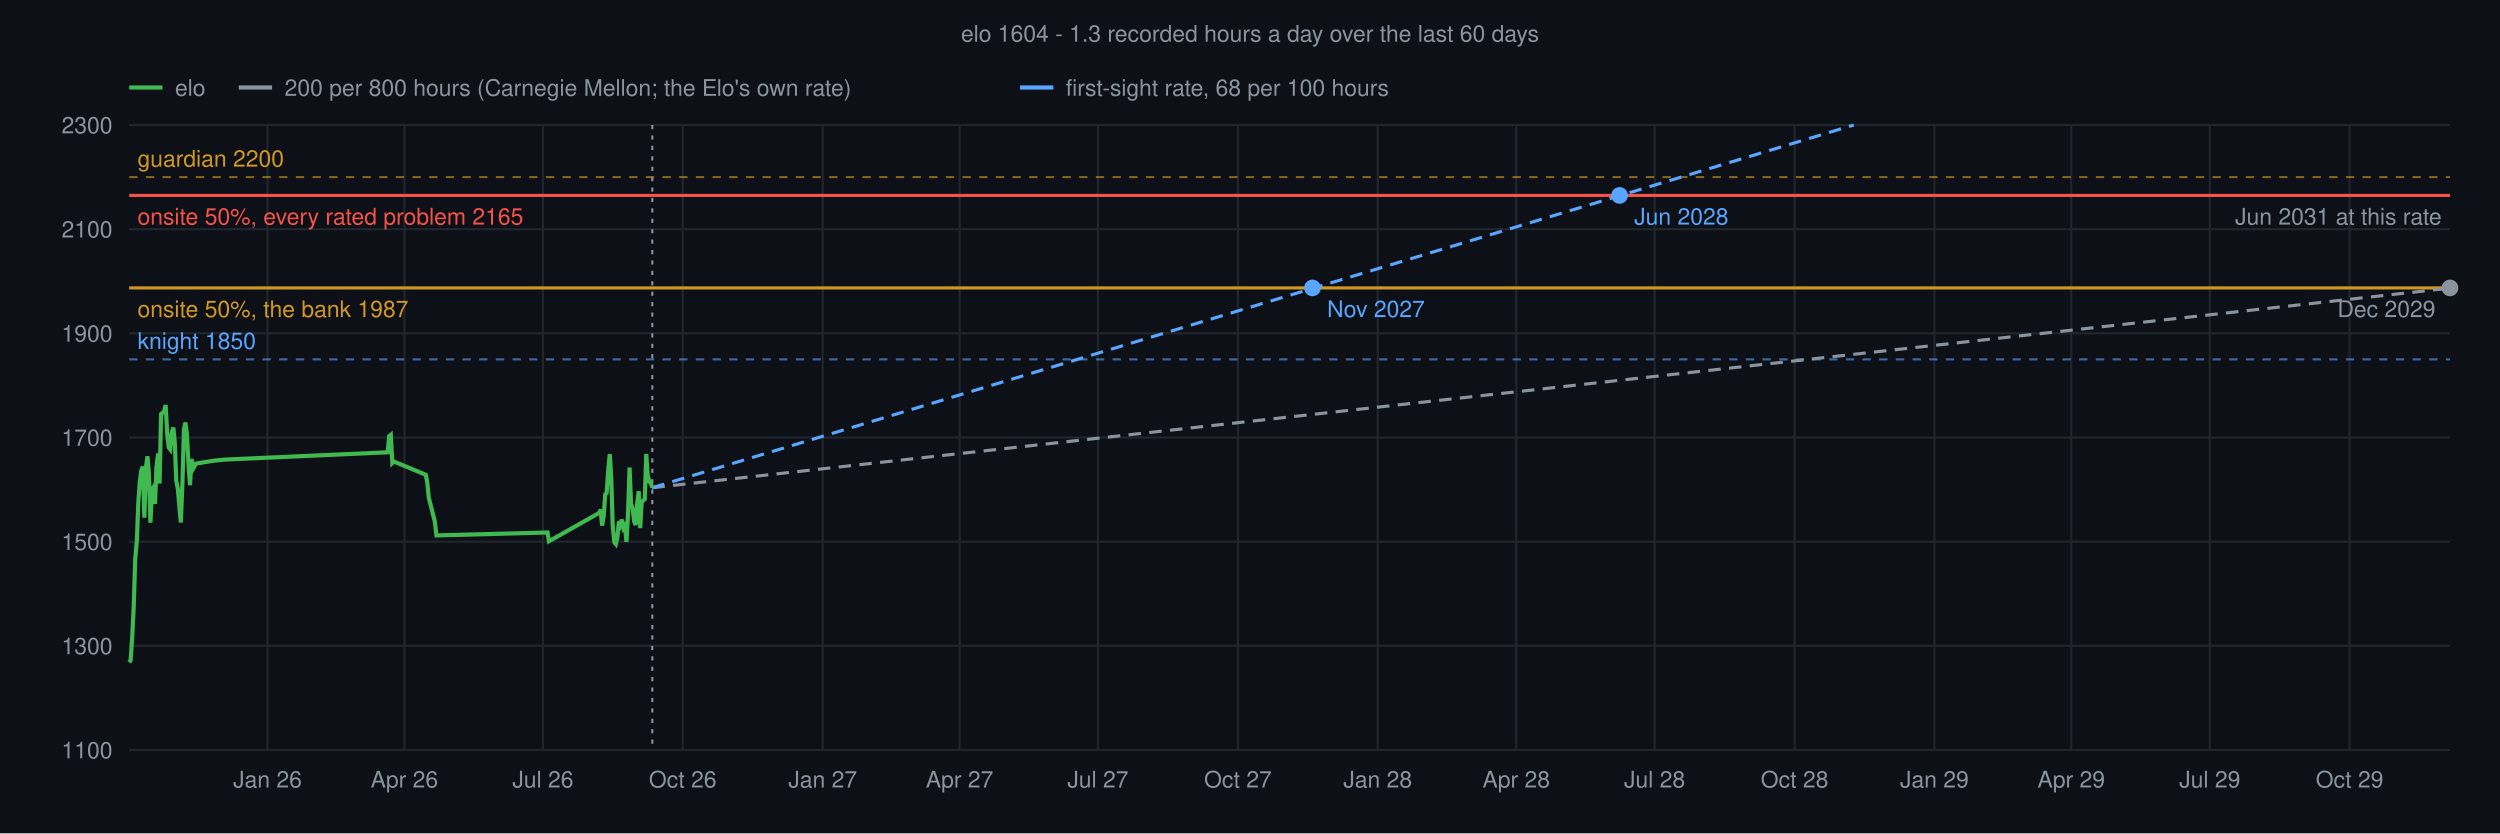
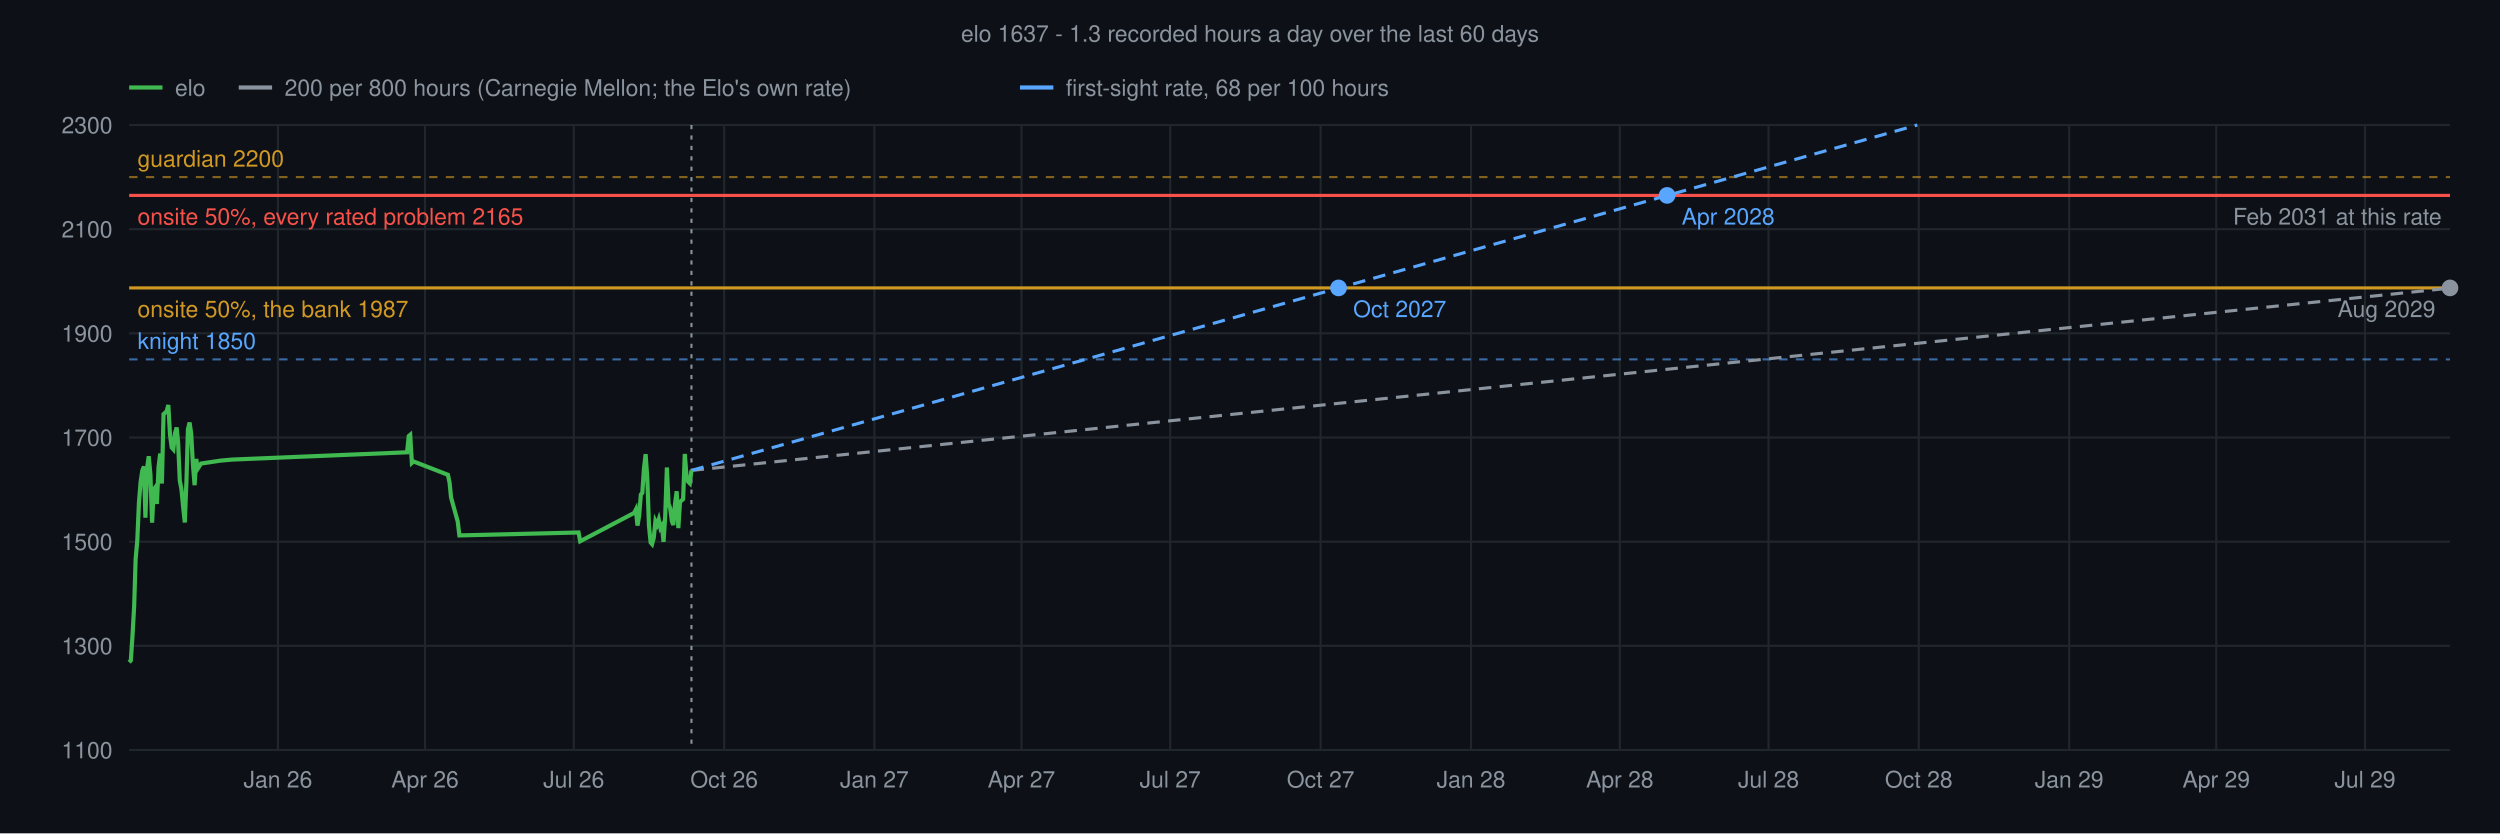
<svg xmlns="http://www.w3.org/2000/svg" viewBox="0 0 1200 400" font-family="Helvetica,sans-serif">
  <rect width="1200" height="400" fill="#0d1117" />
-   <text x="600" y="20" text-anchor="middle" font-size="11" fill="#8b949e">elo 1604 - 1.3 recorded hours a day over the last 60 days</text>
+   <text x="600" y="20" text-anchor="middle" font-size="11" fill="#8b949e">elo 1637 - 1.3 recorded hours a day over the last 60 days</text>
  <line x1="62" y1="360.0" x2="1176" y2="360.0" stroke="#21262d" stroke-width="1" />
  <text x="54" y="364.0" text-anchor="end" font-size="11" fill="#8b949e">1100</text>
  <line x1="62" y1="310.0" x2="1176" y2="310.0" stroke="#21262d" stroke-width="1" />
  <text x="54" y="314.0" text-anchor="end" font-size="11" fill="#8b949e">1300</text>
  <line x1="62" y1="260.0" x2="1176" y2="260.0" stroke="#21262d" stroke-width="1" />
  <text x="54" y="264.0" text-anchor="end" font-size="11" fill="#8b949e">1500</text>
  <line x1="62" y1="210.0" x2="1176" y2="210.0" stroke="#21262d" stroke-width="1" />
  <text x="54" y="214.0" text-anchor="end" font-size="11" fill="#8b949e">1700</text>
  <line x1="62" y1="160.0" x2="1176" y2="160.0" stroke="#21262d" stroke-width="1" />
  <text x="54" y="164.0" text-anchor="end" font-size="11" fill="#8b949e">1900</text>
  <line x1="62" y1="110.0" x2="1176" y2="110.0" stroke="#21262d" stroke-width="1" />
  <text x="54" y="114.0" text-anchor="end" font-size="11" fill="#8b949e">2100</text>
  <line x1="62" y1="60.0" x2="1176" y2="60.0" stroke="#21262d" stroke-width="1" />
  <text x="54" y="64.0" text-anchor="end" font-size="11" fill="#8b949e">2300</text>
-   <line x1="128.4" y1="60" x2="128.4" y2="360" stroke="#21262d" stroke-width="1" />
-   <text x="128.4" y="378" text-anchor="middle" font-size="11" fill="#8b949e">Jan 26</text>
-   <line x1="194.1" y1="60" x2="194.1" y2="360" stroke="#21262d" stroke-width="1" />
-   <text x="194.1" y="378" text-anchor="middle" font-size="11" fill="#8b949e">Apr 26</text>
-   <line x1="260.6" y1="60" x2="260.6" y2="360" stroke="#21262d" stroke-width="1" />
-   <text x="260.6" y="378" text-anchor="middle" font-size="11" fill="#8b949e">Jul 26</text>
-   <line x1="327.7" y1="60" x2="327.7" y2="360" stroke="#21262d" stroke-width="1" />
-   <text x="327.7" y="378" text-anchor="middle" font-size="11" fill="#8b949e">Oct 26</text>
-   <line x1="394.9" y1="60" x2="394.9" y2="360" stroke="#21262d" stroke-width="1" />
-   <text x="394.9" y="378" text-anchor="middle" font-size="11" fill="#8b949e">Jan 27</text>
-   <line x1="460.6" y1="60" x2="460.6" y2="360" stroke="#21262d" stroke-width="1" />
-   <text x="460.6" y="378" text-anchor="middle" font-size="11" fill="#8b949e">Apr 27</text>
-   <line x1="527.0" y1="60" x2="527.0" y2="360" stroke="#21262d" stroke-width="1" />
-   <text x="527.0" y="378" text-anchor="middle" font-size="11" fill="#8b949e">Jul 27</text>
-   <line x1="594.2" y1="60" x2="594.2" y2="360" stroke="#21262d" stroke-width="1" />
-   <text x="594.2" y="378" text-anchor="middle" font-size="11" fill="#8b949e">Oct 27</text>
-   <line x1="661.3" y1="60" x2="661.3" y2="360" stroke="#21262d" stroke-width="1" />
-   <text x="661.3" y="378" text-anchor="middle" font-size="11" fill="#8b949e">Jan 28</text>
-   <line x1="727.8" y1="60" x2="727.8" y2="360" stroke="#21262d" stroke-width="1" />
-   <text x="727.8" y="378" text-anchor="middle" font-size="11" fill="#8b949e">Apr 28</text>
-   <line x1="794.2" y1="60" x2="794.2" y2="360" stroke="#21262d" stroke-width="1" />
-   <text x="794.2" y="378" text-anchor="middle" font-size="11" fill="#8b949e">Jul 28</text>
-   <line x1="861.4" y1="60" x2="861.4" y2="360" stroke="#21262d" stroke-width="1" />
-   <text x="861.4" y="378" text-anchor="middle" font-size="11" fill="#8b949e">Oct 28</text>
-   <line x1="928.5" y1="60" x2="928.5" y2="360" stroke="#21262d" stroke-width="1" />
-   <text x="928.5" y="378" text-anchor="middle" font-size="11" fill="#8b949e">Jan 29</text>
-   <line x1="994.2" y1="60" x2="994.2" y2="360" stroke="#21262d" stroke-width="1" />
-   <text x="994.2" y="378" text-anchor="middle" font-size="11" fill="#8b949e">Apr 29</text>
-   <line x1="1060.7" y1="60" x2="1060.7" y2="360" stroke="#21262d" stroke-width="1" />
-   <text x="1060.7" y="378" text-anchor="middle" font-size="11" fill="#8b949e">Jul 29</text>
-   <line x1="1127.8" y1="60" x2="1127.8" y2="360" stroke="#21262d" stroke-width="1" />
-   <text x="1127.8" y="378" text-anchor="middle" font-size="11" fill="#8b949e">Oct 29</text>
+   <line x1="133.4" y1="60" x2="133.4" y2="360" stroke="#21262d" stroke-width="1" />
+   <text x="133.4" y="378" text-anchor="middle" font-size="11" fill="#8b949e">Jan 26</text>
+   <line x1="204.0" y1="60" x2="204.0" y2="360" stroke="#21262d" stroke-width="1" />
+   <text x="204.0" y="378" text-anchor="middle" font-size="11" fill="#8b949e">Apr 26</text>
+   <line x1="275.4" y1="60" x2="275.4" y2="360" stroke="#21262d" stroke-width="1" />
+   <text x="275.4" y="378" text-anchor="middle" font-size="11" fill="#8b949e">Jul 26</text>
+   <line x1="347.6" y1="60" x2="347.6" y2="360" stroke="#21262d" stroke-width="1" />
+   <text x="347.6" y="378" text-anchor="middle" font-size="11" fill="#8b949e">Oct 26</text>
+   <line x1="419.7" y1="60" x2="419.7" y2="360" stroke="#21262d" stroke-width="1" />
+   <text x="419.7" y="378" text-anchor="middle" font-size="11" fill="#8b949e">Jan 27</text>
+   <line x1="490.3" y1="60" x2="490.3" y2="360" stroke="#21262d" stroke-width="1" />
+   <text x="490.3" y="378" text-anchor="middle" font-size="11" fill="#8b949e">Apr 27</text>
+   <line x1="561.7" y1="60" x2="561.7" y2="360" stroke="#21262d" stroke-width="1" />
+   <text x="561.7" y="378" text-anchor="middle" font-size="11" fill="#8b949e">Jul 27</text>
+   <line x1="633.9" y1="60" x2="633.9" y2="360" stroke="#21262d" stroke-width="1" />
+   <text x="633.9" y="378" text-anchor="middle" font-size="11" fill="#8b949e">Oct 27</text>
+   <line x1="706.1" y1="60" x2="706.1" y2="360" stroke="#21262d" stroke-width="1" />
+   <text x="706.1" y="378" text-anchor="middle" font-size="11" fill="#8b949e">Jan 28</text>
+   <line x1="777.5" y1="60" x2="777.5" y2="360" stroke="#21262d" stroke-width="1" />
+   <text x="777.5" y="378" text-anchor="middle" font-size="11" fill="#8b949e">Apr 28</text>
+   <line x1="848.9" y1="60" x2="848.9" y2="360" stroke="#21262d" stroke-width="1" />
+   <text x="848.9" y="378" text-anchor="middle" font-size="11" fill="#8b949e">Jul 28</text>
+   <line x1="921.0" y1="60" x2="921.0" y2="360" stroke="#21262d" stroke-width="1" />
+   <text x="921.0" y="378" text-anchor="middle" font-size="11" fill="#8b949e">Oct 28</text>
+   <line x1="993.2" y1="60" x2="993.2" y2="360" stroke="#21262d" stroke-width="1" />
+   <text x="993.2" y="378" text-anchor="middle" font-size="11" fill="#8b949e">Jan 29</text>
+   <line x1="1063.8" y1="60" x2="1063.8" y2="360" stroke="#21262d" stroke-width="1" />
+   <text x="1063.8" y="378" text-anchor="middle" font-size="11" fill="#8b949e">Apr 29</text>
+   <line x1="1135.2" y1="60" x2="1135.2" y2="360" stroke="#21262d" stroke-width="1" />
+   <text x="1135.2" y="378" text-anchor="middle" font-size="11" fill="#8b949e">Jul 29</text>
  <line x1="62" y1="85.0" x2="1176" y2="85.0" stroke="#d29922" stroke-width="1" stroke-dasharray="4 4" stroke-opacity="0.6" />
  <text x="66" y="80.0" font-size="11" fill="#d29922">guardian 2200</text>
  <line x1="62" y1="172.5" x2="1176" y2="172.5" stroke="#58a6ff" stroke-width="1" stroke-dasharray="4 4" stroke-opacity="0.6" />
  <text x="66" y="167.5" font-size="11" fill="#58a6ff">knight 1850</text>
  <line x1="62" y1="138.2" x2="1176" y2="138.2" stroke="#d29922" stroke-width="1.5" />
  <text x="66" y="152.2" font-size="11" fill="#d29922">onsite 50%, the bank 1987</text>
  <line x1="62" y1="93.8" x2="1176" y2="93.8" stroke="#f85149" stroke-width="1.5" />
  <text x="66" y="107.8" font-size="11" fill="#f85149">onsite 50%, every rated problem 2165</text>
-   <line x1="313.1" y1="60" x2="313.1" y2="360" stroke="#8b949e" stroke-width="1" stroke-dasharray="2 3" />
-   <line x1="313.1" y1="234.1" x2="1176.0" y2="138.3" stroke="#8b949e" stroke-width="1.5" stroke-dasharray="6 4" />
+   <line x1="331.9" y1="60" x2="331.9" y2="360" stroke="#8b949e" stroke-width="1" stroke-dasharray="2 3" />
+   <line x1="331.9" y1="225.8" x2="1176.0" y2="138.3" stroke="#8b949e" stroke-width="1.5" stroke-dasharray="6 4" />
  <circle cx="1176.0" cy="138.2" r="4" fill="#8b949e" />
-   <text x="1169.0" y="152.2" text-anchor="end" font-size="11" fill="#8b949e">Dec 2029</text>
-   <text x="1172" y="107.8" text-anchor="end" font-size="11" fill="#8b949e">Jun 2031 at this rate</text>
-   <line x1="313.1" y1="234.1" x2="889.8" y2="60.0" stroke="#58a6ff" stroke-width="1.5" stroke-dasharray="6 4" />
-   <circle cx="630.0" cy="138.2" r="4" fill="#58a6ff" />
-   <text x="637.0" y="152.2" text-anchor="start" font-size="11" fill="#58a6ff">Nov 2027</text>
-   <circle cx="777.4" cy="93.8" r="4" fill="#58a6ff" />
-   <text x="784.4" y="107.8" text-anchor="start" font-size="11" fill="#58a6ff">Jun 2028</text>
-   <polyline points="62.0,317.9 62.7,317.0 63.5,305.1 64.2,290.8 64.9,268.4 65.7,259.4 66.4,241.0 67.1,231.3 67.8,225.9 68.6,223.9 69.3,248.5 70.0,224.7 70.8,219.0 71.5,227.8 72.2,250.9 73.0,234.9 73.7,233.8 74.4,241.9 75.1,224.2 75.9,217.7 76.6,232.1 77.3,198.8 78.8,197.4 79.5,194.4 80.3,208.6 81.0,214.8 81.7,215.7 82.4,207.9 83.2,205.2 83.9,212.5 84.6,230.7 85.4,234.9 86.1,243.3 86.8,250.8 87.6,230.7 88.3,206.1 89.0,202.8 89.7,208.4 90.5,223.0 91.2,232.9 91.9,220.3 92.7,225.0 94.1,222.5 102.9,221.1 108.0,220.6 186.1,217.1 186.8,209.3 187.6,208.7 188.3,222.2 189.0,221.5 204.4,227.9 205.1,231.7 205.8,238.8 208.7,250.3 209.5,257.0 262.8,255.6 263.5,259.8 287.6,246.2 288.3,244.6 289.0,252.3 289.8,247.5 290.5,237.4 291.2,236.6 292.0,224.9 292.7,218.0 293.4,229.4 294.1,252.4 294.9,260.4 295.6,261.2 296.3,258.2 297.1,250.2 297.8,251.9 298.5,249.4 299.3,253.4 300.0,252.3 300.7,260.1 301.4,247.8 302.2,224.4 302.9,241.7 303.6,244.0 304.4,250.2 305.1,252.0 305.8,242.0 306.6,235.8 307.3,253.5 308.0,240.9 309.5,239.6 310.2,217.9 310.9,228.3 311.7,231.2 312.4,232.0 313.1,234.1" fill="none" stroke="#3fb950" stroke-width="2" />
+   <text x="1169.0" y="152.2" text-anchor="end" font-size="11" fill="#8b949e">Aug 2029</text>
+   <text x="1172" y="107.8" text-anchor="end" font-size="11" fill="#8b949e">Feb 2031 at this rate</text>
+   <line x1="331.9" y1="225.8" x2="920.3" y2="60.0" stroke="#58a6ff" stroke-width="1.5" stroke-dasharray="6 4" />
+   <circle cx="642.5" cy="138.2" r="4" fill="#58a6ff" />
+   <text x="649.5" y="152.2" text-anchor="start" font-size="11" fill="#58a6ff">Oct 2027</text>
+   <circle cx="800.2" cy="93.8" r="4" fill="#58a6ff" />
+   <text x="807.2" y="107.8" text-anchor="start" font-size="11" fill="#58a6ff">Apr 2028</text>
+   <polyline points="62.0,317.9 62.8,317.0 63.6,305.1 64.4,290.8 65.1,268.4 65.9,259.4 66.7,241.0 67.5,231.3 68.3,225.9 69.1,223.9 69.8,248.5 70.6,224.7 71.4,219.0 72.2,227.8 73.0,250.9 73.8,234.9 74.6,233.8 75.3,241.9 76.1,224.2 76.9,217.7 77.7,232.1 78.5,198.8 80.0,197.4 80.8,194.4 81.6,208.6 82.4,214.8 83.2,215.7 84.0,207.9 84.8,205.2 85.5,212.5 86.3,230.7 87.1,234.9 87.9,243.3 88.7,250.8 89.5,230.7 90.2,206.1 91.0,202.8 91.8,208.4 92.6,223.0 93.4,232.9 94.2,220.3 94.9,225.0 96.5,222.5 105.9,221.1 111.4,220.6 195.4,217.1 196.2,209.3 196.9,208.7 197.7,222.2 198.5,221.5 215.0,227.9 215.8,231.7 216.5,238.8 219.7,250.3 220.5,257.0 277.7,255.6 278.5,259.8 304.4,246.2 305.2,244.6 306.0,252.3 306.8,247.5 307.6,237.4 308.3,236.6 309.1,224.9 309.9,218.0 310.7,229.4 311.5,252.4 312.3,260.4 313.0,261.2 313.8,258.2 314.6,250.2 315.4,251.9 316.2,249.4 317.0,253.4 317.7,252.3 318.5,260.1 319.3,247.8 320.1,224.4 320.9,241.7 321.7,244.0 322.5,250.2 323.2,252.0 324.0,242.0 324.8,235.8 325.6,253.5 326.4,240.9 327.9,239.6 328.7,217.9 329.5,228.3 330.3,231.2 331.1,232.0 331.9,225.8" fill="none" stroke="#3fb950" stroke-width="2" />
  <line x1="62" y1="42" x2="78" y2="42" stroke="#3fb950" stroke-width="2" />
  <text x="84" y="46" font-size="11" fill="#8b949e">elo</text>
  <line x1="114.6" y1="42" x2="130.6" y2="42" stroke="#8b949e" stroke-width="2" />
  <text x="136.6" y="46" font-size="11" fill="#8b949e">200 per 800 hours (Carnegie Mellon; the Elo's own rate)</text>
  <line x1="489.6" y1="42" x2="505.6" y2="42" stroke="#58a6ff" stroke-width="2" />
  <text x="511.6" y="46" font-size="11" fill="#8b949e">first-sight rate, 68 per 100 hours</text>
</svg>
